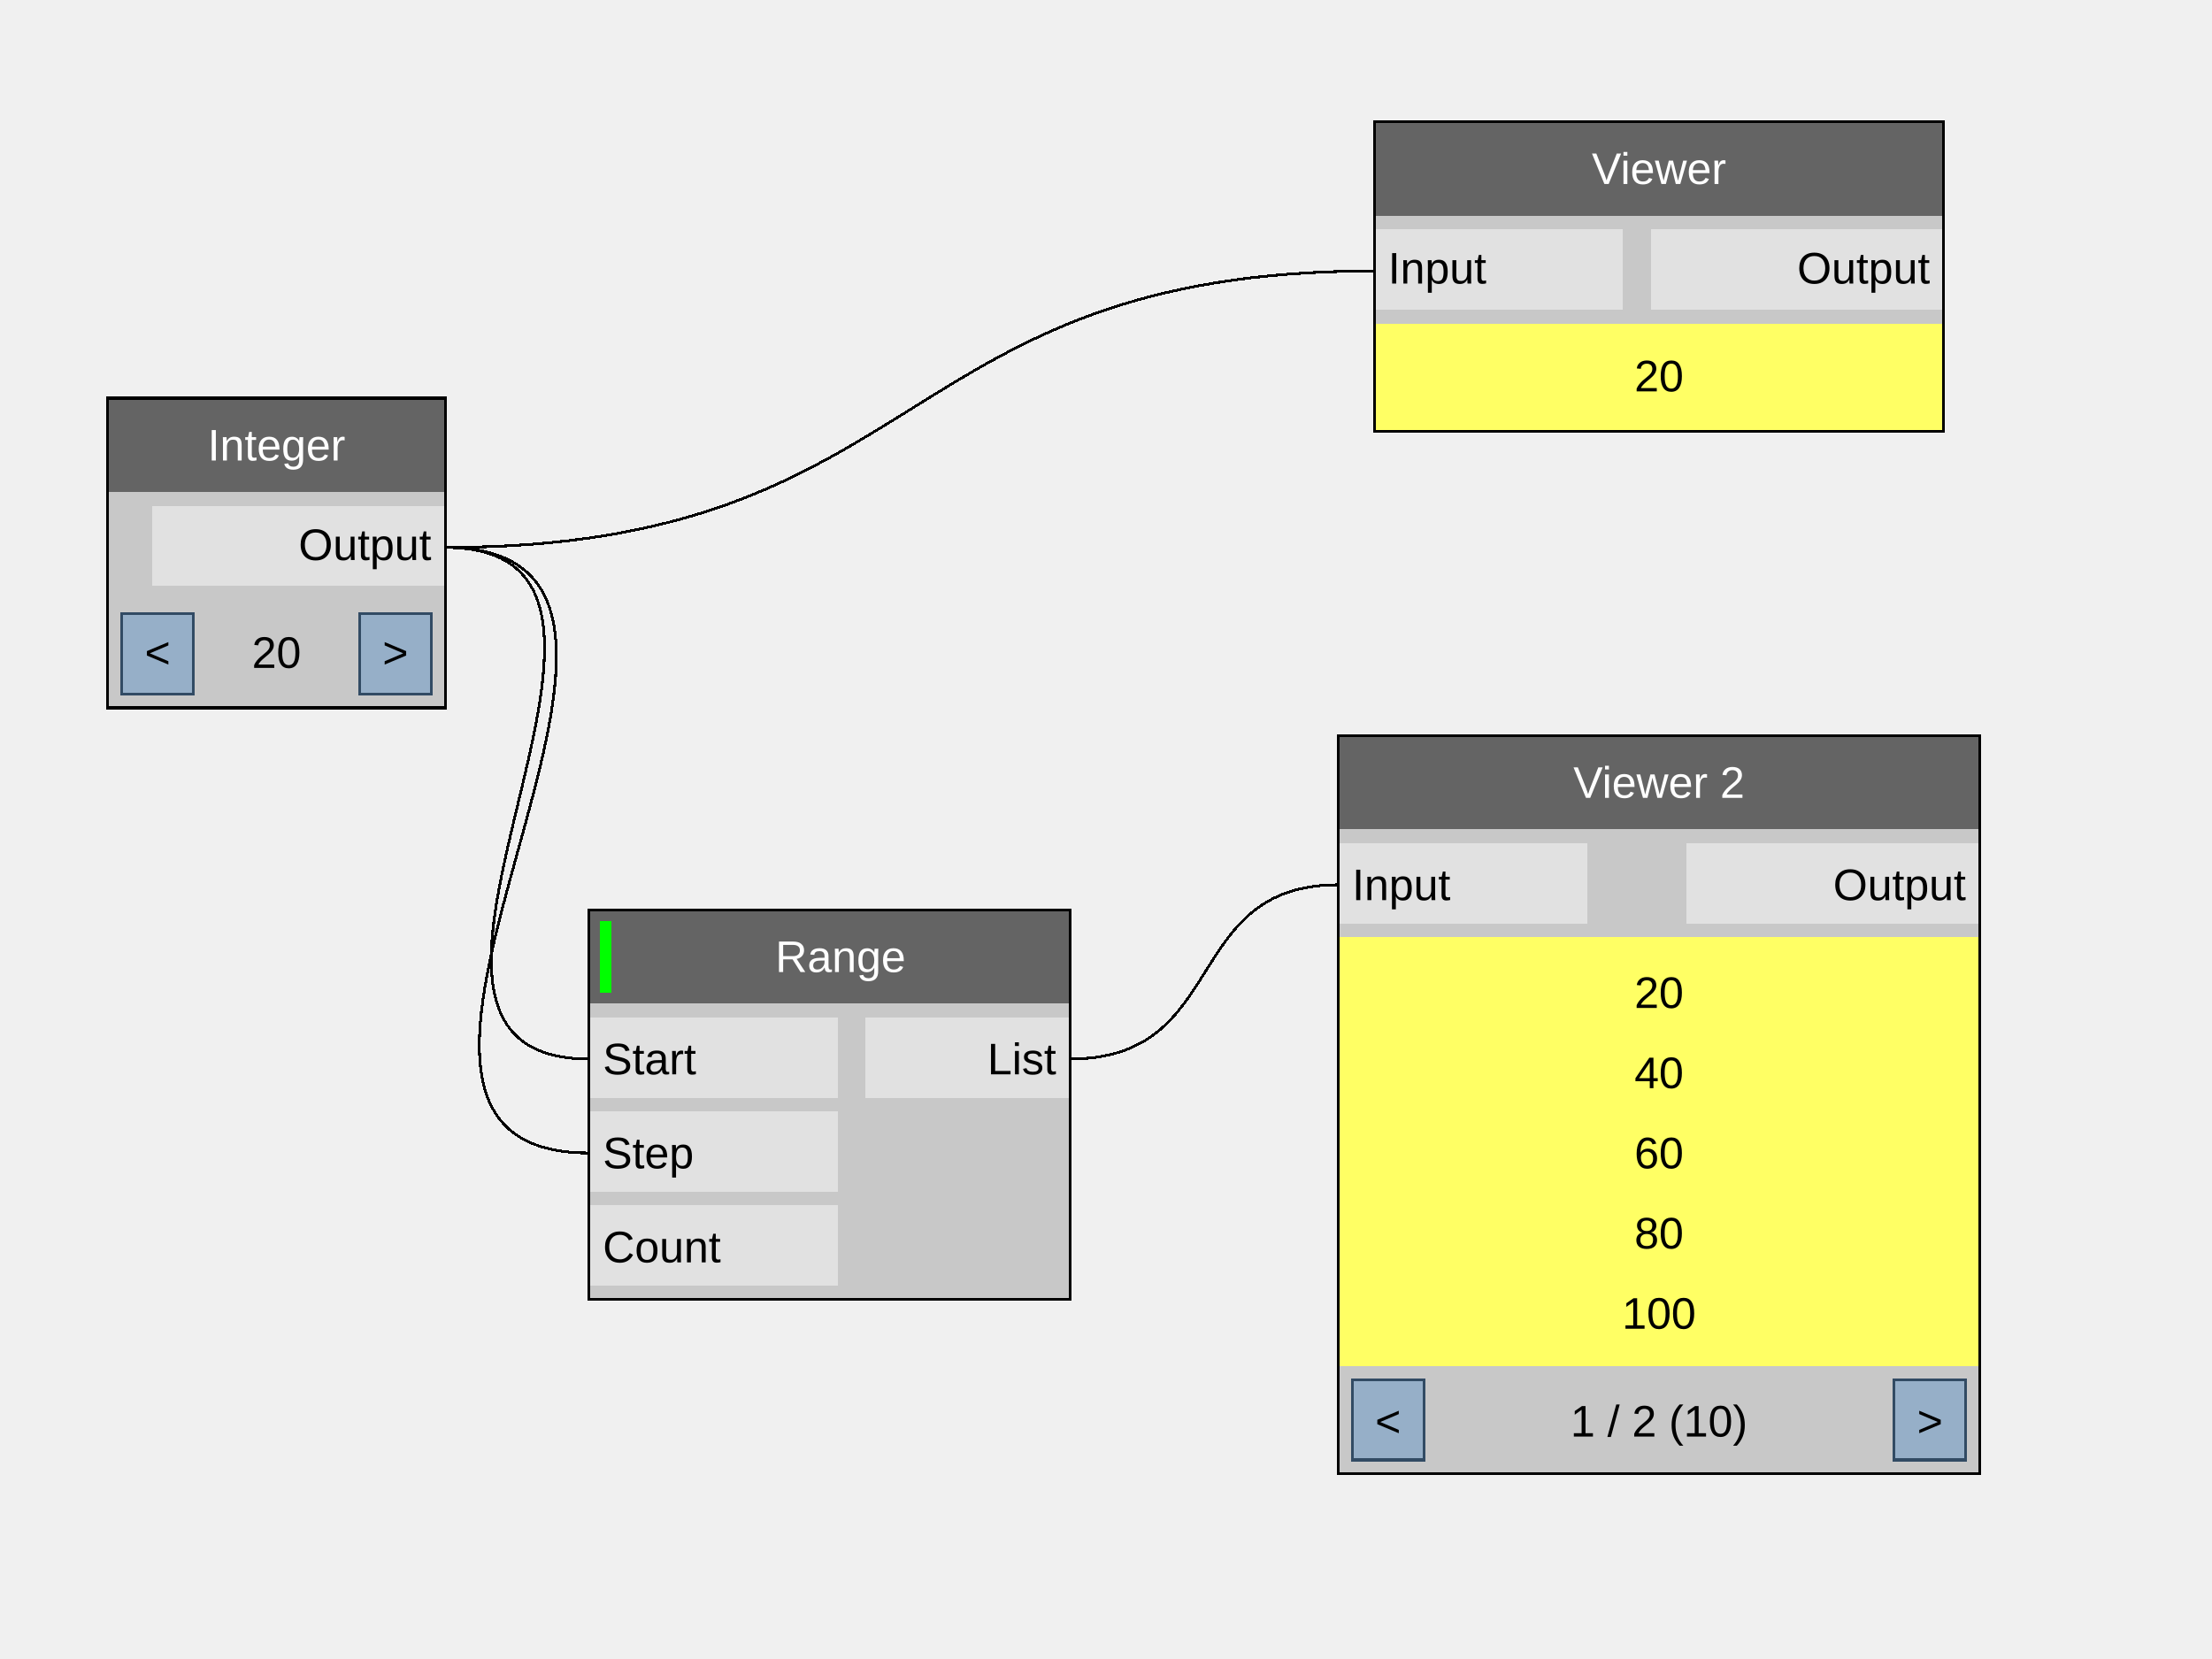
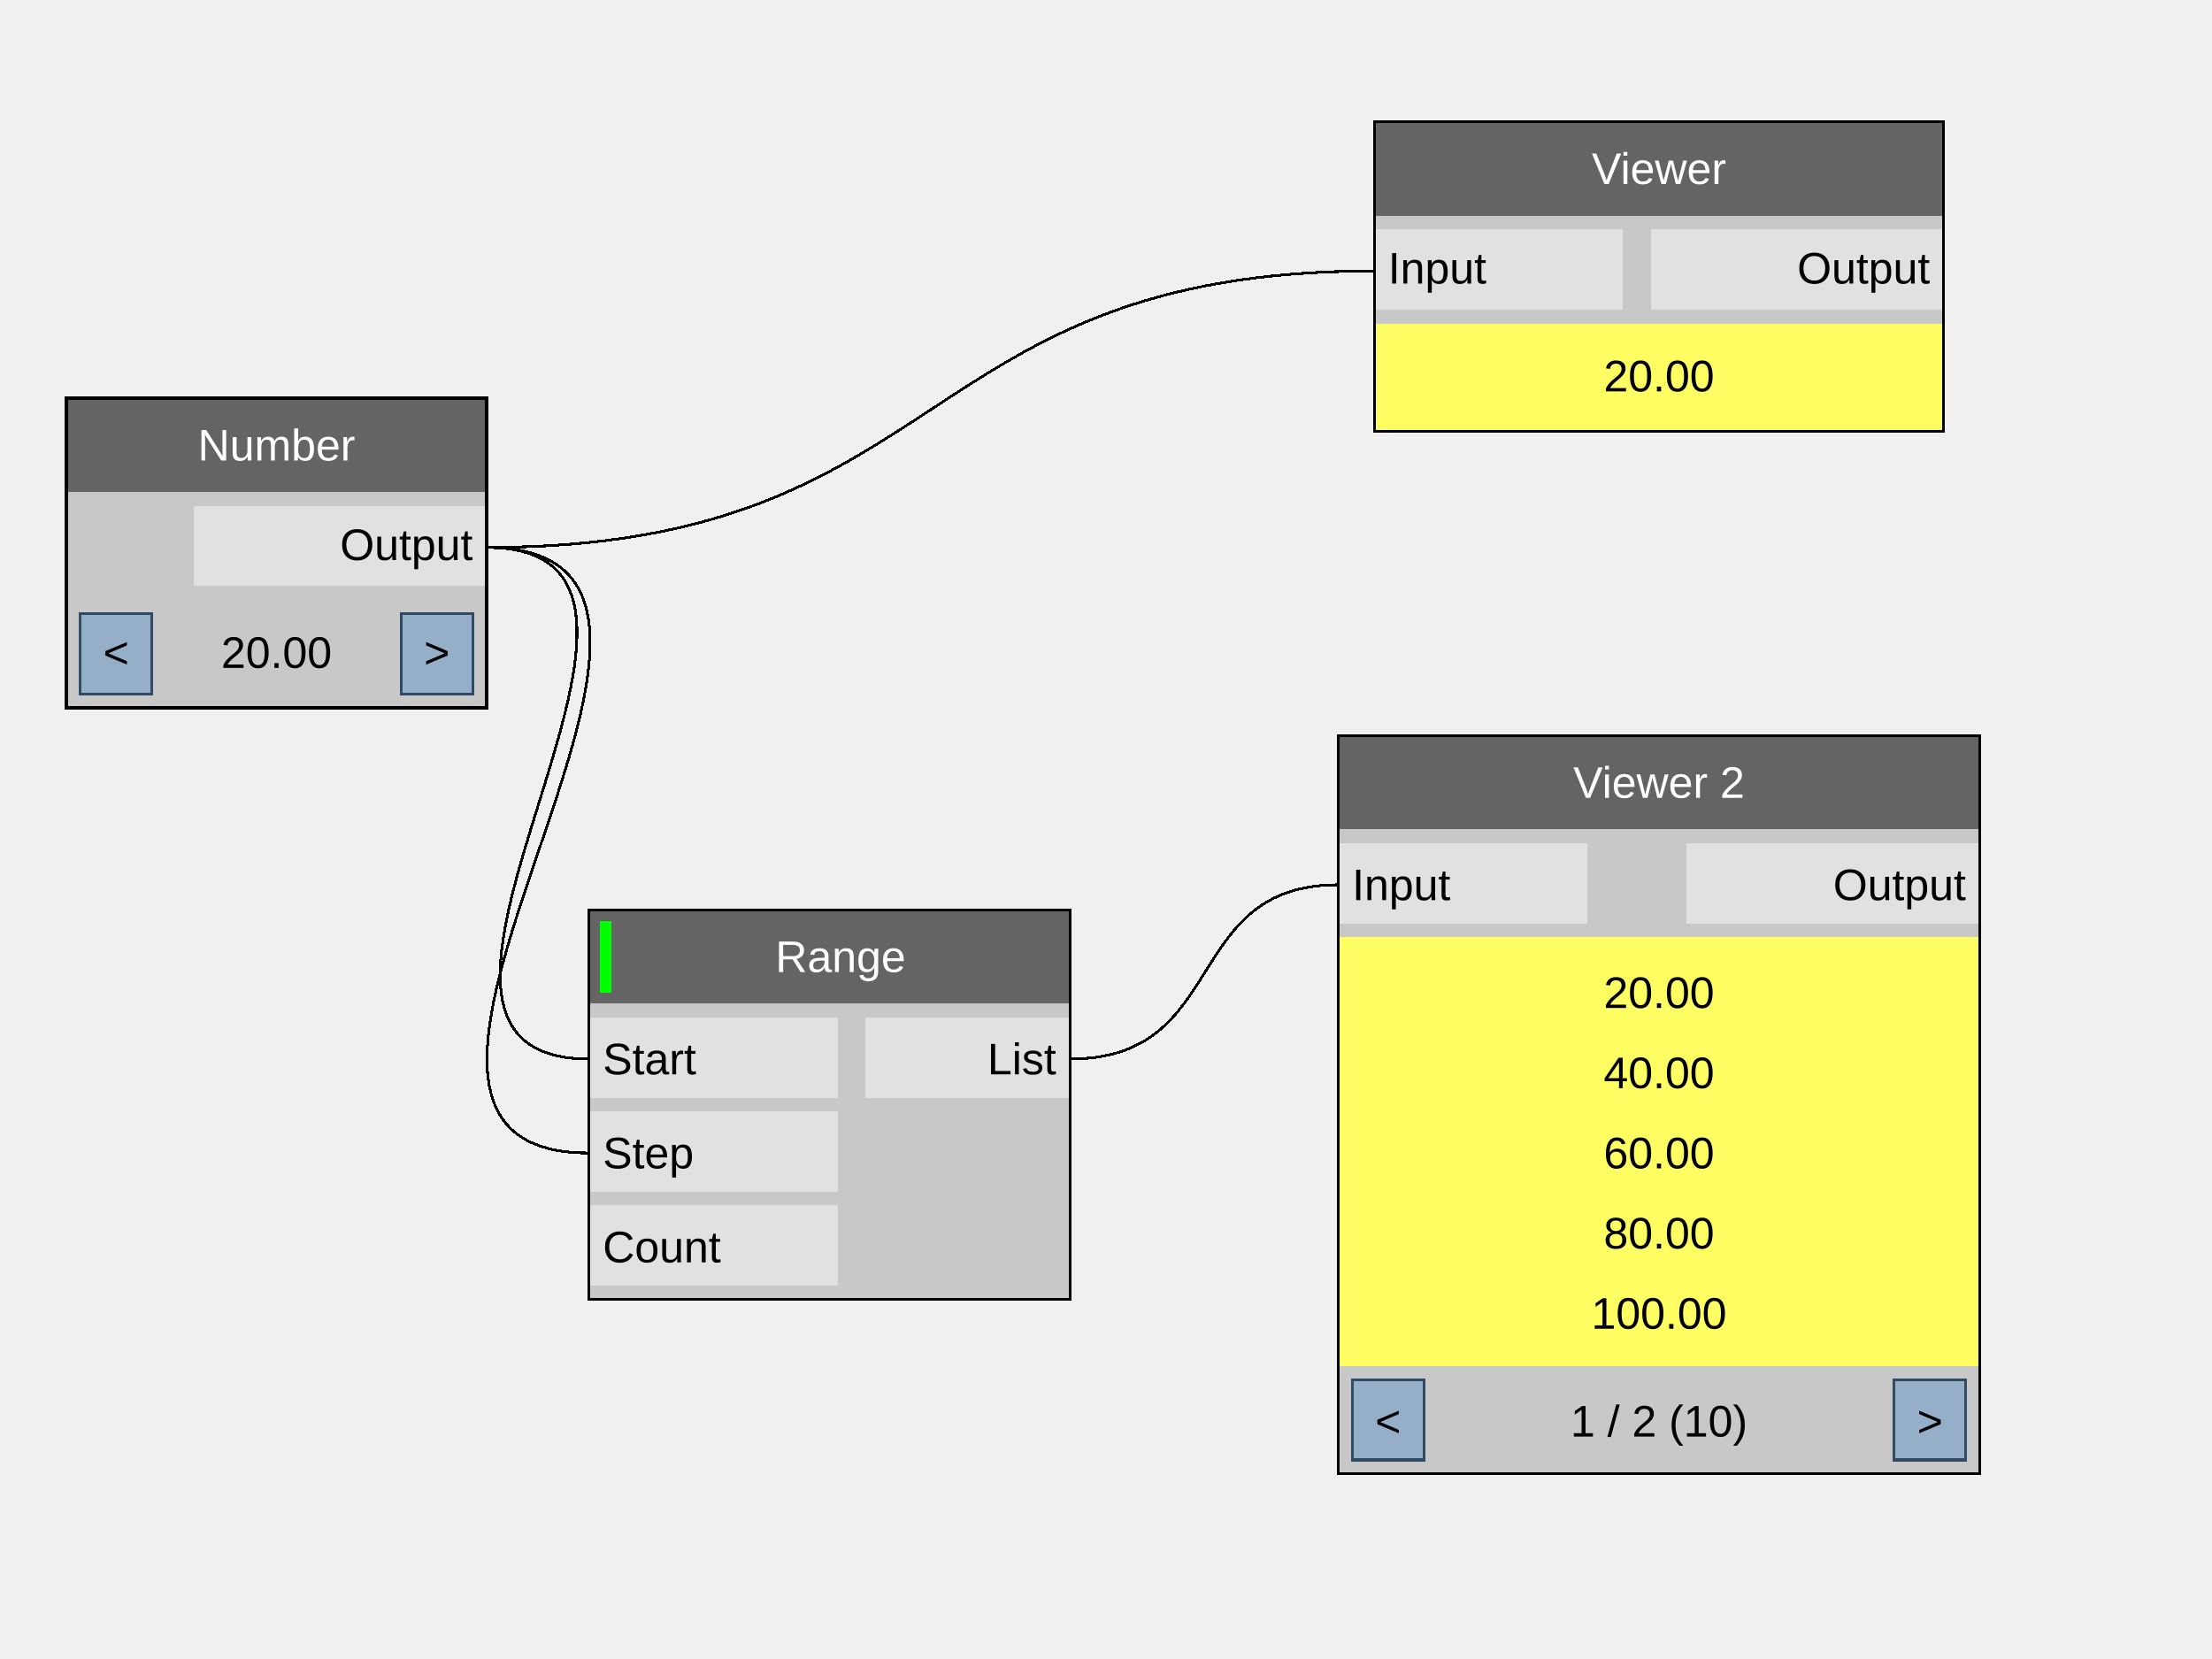
<svg xmlns="http://www.w3.org/2000/svg" version="1.1" width="800" height="600" shape-rendering="crispEdges">
  <rect x="0" y="0" width="800" height="600" style="fill:rgb(240,240,240);" />
-   <path d="M161,198 C258,198 117,383 213,383" style="fill:none;stroke-width:1px;stroke:rgb(0,0,0);" />
-   <path d="M161,198 C274,198 101,417 213,417" style="fill:none;stroke-width:1px;stroke:rgb(0,0,0);" />
-   <path d="M161,198 C337,198 322,98 497,98" style="fill:none;stroke-width:1px;stroke:rgb(0,0,0);" />
+   <path d="M176,198 C271,198 119,383 213,383" style="fill:none;stroke-width:1px;stroke:rgb(0,0,0);" />
+   <path d="M176,198 C288,198 102,417 213,417" style="fill:none;stroke-width:1px;stroke:rgb(0,0,0);" />
+   <path d="M176,198 C345,198 329,98 497,98" style="fill:none;stroke-width:1px;stroke:rgb(0,0,0);" />
  <path d="M387,383 C445,383 427,320 484,320" style="fill:none;stroke-width:1px;stroke:rgb(0,0,0);" />
-   <rect x="39" y="144" width="122" height="34" style="fill:rgb(100,100,100);" />
-   <text x="100" y="161" dominant-baseline="central" text-anchor="middle" style="fill:rgb(255,255,255);font-family:Arial;font-size:16px;">Integer</text>
-   <rect x="39" y="178" width="122" height="39" style="fill:rgb(200,200,200);" />
-   <rect x="55" y="183" width="106" height="29" style="fill:rgb(225,225,225);" />
-   <text x="156" y="197" dominant-baseline="central" text-anchor="end" style="fill:rgb(0,0,0);font-family:Arial;font-size:16px;">Output</text>
-   <rect x="39" y="217" width="122" height="39" style="fill:rgb(200,200,200);" />
-   <text x="100" y="236" dominant-baseline="central" text-anchor="middle" style="fill:rgb(0,0,0);font-family:Arial;font-size:16px;">20</text>
-   <rect x="44" y="222" width="26" height="29" style="fill:rgb(150,175,200);" />
-   <text x="57" y="236" dominant-baseline="central" text-anchor="middle" style="fill:rgb(0,0,0);font-family:Arial;font-size:16px;">&lt;</text>
-   <rect x="44" y="222" width="26" height="29" style="fill:none;stroke-width:1px;stroke:rgb(50,75,100);" />
-   <rect x="130" y="222" width="26" height="29" style="fill:rgb(150,175,200);" />
-   <text x="143" y="236" dominant-baseline="central" text-anchor="middle" style="fill:rgb(0,0,0);font-family:Arial;font-size:16px;">&gt;</text>
-   <rect x="130" y="222" width="26" height="29" style="fill:none;stroke-width:1px;stroke:rgb(50,75,100);" />
-   <rect x="39" y="144" width="122" height="112" style="fill:none;stroke-width:1px;stroke:rgb(0,0,0);" />
+   <rect x="24" y="144" width="152" height="34" style="fill:rgb(100,100,100);" />
+   <text x="100" y="161" dominant-baseline="central" text-anchor="middle" style="fill:rgb(255,255,255);font-family:Arial;font-size:16px;">Number</text>
+   <rect x="24" y="178" width="152" height="39" style="fill:rgb(200,200,200);" />
+   <rect x="70" y="183" width="106" height="29" style="fill:rgb(225,225,225);" />
+   <text x="171" y="197" dominant-baseline="central" text-anchor="end" style="fill:rgb(0,0,0);font-family:Arial;font-size:16px;">Output</text>
+   <rect x="24" y="217" width="152" height="39" style="fill:rgb(200,200,200);" />
+   <text x="100" y="236" dominant-baseline="central" text-anchor="middle" style="fill:rgb(0,0,0);font-family:Arial;font-size:16px;">20.00</text>
+   <rect x="29" y="222" width="26" height="29" style="fill:rgb(150,175,200);" />
+   <text x="42" y="236" dominant-baseline="central" text-anchor="middle" style="fill:rgb(0,0,0);font-family:Arial;font-size:16px;">&lt;</text>
+   <rect x="29" y="222" width="26" height="29" style="fill:none;stroke-width:1px;stroke:rgb(50,75,100);" />
+   <rect x="145" y="222" width="26" height="29" style="fill:rgb(150,175,200);" />
+   <text x="158" y="236" dominant-baseline="central" text-anchor="middle" style="fill:rgb(0,0,0);font-family:Arial;font-size:16px;">&gt;</text>
+   <rect x="145" y="222" width="26" height="29" style="fill:none;stroke-width:1px;stroke:rgb(50,75,100);" />
+   <rect x="24" y="144" width="152" height="112" style="fill:none;stroke-width:1px;stroke:rgb(0,0,0);" />
  <rect x="213" y="329" width="174" height="34" style="fill:rgb(100,100,100);" />
  <text x="304" y="346" dominant-baseline="central" text-anchor="middle" style="fill:rgb(255,255,255);font-family:Arial;font-size:16px;">Range</text>
  <rect x="217" y="333" width="4" height="26" style="fill:rgb(0,255,0);" />
  <rect x="213" y="363" width="174" height="107" style="fill:rgb(200,200,200);" />
  <rect x="213" y="368" width="90" height="29" style="fill:rgb(225,225,225);" />
  <text x="218" y="383" dominant-baseline="central" text-anchor="start" style="fill:rgb(0,0,0);font-family:Arial;font-size:16px;">Start</text>
  <rect x="213" y="402" width="90" height="29" style="fill:rgb(225,225,225);" />
  <text x="218" y="417" dominant-baseline="central" text-anchor="start" style="fill:rgb(0,0,0);font-family:Arial;font-size:16px;">Step</text>
  <rect x="213" y="436" width="90" height="29" style="fill:rgb(225,225,225);" />
  <text x="218" y="451" dominant-baseline="central" text-anchor="start" style="fill:rgb(0,0,0);font-family:Arial;font-size:16px;">Count</text>
  <rect x="313" y="368" width="74" height="29" style="fill:rgb(225,225,225);" />
  <text x="382" y="383" dominant-baseline="central" text-anchor="end" style="fill:rgb(0,0,0);font-family:Arial;font-size:16px;">List</text>
  <rect x="213" y="329" width="174" height="141" style="fill:none;stroke-width:1px;stroke:rgb(0,0,0);" />
  <rect x="497" y="44" width="206" height="34" style="fill:rgb(100,100,100);" />
  <text x="600" y="61" dominant-baseline="central" text-anchor="middle" style="fill:rgb(255,255,255);font-family:Arial;font-size:16px;">Viewer</text>
  <rect x="497" y="78" width="206" height="39" style="fill:rgb(200,200,200);" />
  <rect x="497" y="83" width="90" height="29" style="fill:rgb(225,225,225);" />
  <text x="502" y="97" dominant-baseline="central" text-anchor="start" style="fill:rgb(0,0,0);font-family:Arial;font-size:16px;">Input</text>
  <rect x="597" y="83" width="106" height="29" style="fill:rgb(225,225,225);" />
  <text x="698" y="97" dominant-baseline="central" text-anchor="end" style="fill:rgb(0,0,0);font-family:Arial;font-size:16px;">Output</text>
  <rect x="497" y="117" width="206" height="39" style="fill:rgb(255,255,100);" />
-   <text x="600" y="136" dominant-baseline="central" text-anchor="middle" style="fill:rgb(0,0,0);font-family:Arial;font-size:16px;">20</text>
+   <text x="600" y="136" dominant-baseline="central" text-anchor="middle" style="fill:rgb(0,0,0);font-family:Arial;font-size:16px;">20.00</text>
  <rect x="497" y="44" width="206" height="112" style="fill:none;stroke-width:1px;stroke:rgb(0,0,0);" />
  <rect x="484" y="266" width="232" height="34" style="fill:rgb(100,100,100);" />
  <text x="600" y="283" dominant-baseline="central" text-anchor="middle" style="fill:rgb(255,255,255);font-family:Arial;font-size:16px;">Viewer 2</text>
  <rect x="484" y="300" width="232" height="39" style="fill:rgb(200,200,200);" />
  <rect x="484" y="305" width="90" height="29" style="fill:rgb(225,225,225);" />
  <text x="489" y="320" dominant-baseline="central" text-anchor="start" style="fill:rgb(0,0,0);font-family:Arial;font-size:16px;">Input</text>
  <rect x="610" y="305" width="106" height="29" style="fill:rgb(225,225,225);" />
  <text x="711" y="320" dominant-baseline="central" text-anchor="end" style="fill:rgb(0,0,0);font-family:Arial;font-size:16px;">Output</text>
  <rect x="484" y="339" width="232" height="155" style="fill:rgb(255,255,100);" />
-   <text x="600" y="359" dominant-baseline="central" text-anchor="middle" style="fill:rgb(0,0,0);font-family:Arial;font-size:16px;">20</text>
-   <text x="600" y="388" dominant-baseline="central" text-anchor="middle" style="fill:rgb(0,0,0);font-family:Arial;font-size:16px;">40</text>
-   <text x="600" y="417" dominant-baseline="central" text-anchor="middle" style="fill:rgb(0,0,0);font-family:Arial;font-size:16px;">60</text>
-   <text x="600" y="446" dominant-baseline="central" text-anchor="middle" style="fill:rgb(0,0,0);font-family:Arial;font-size:16px;">80</text>
-   <text x="600" y="475" dominant-baseline="central" text-anchor="middle" style="fill:rgb(0,0,0);font-family:Arial;font-size:16px;">100</text>
+   <text x="600" y="359" dominant-baseline="central" text-anchor="middle" style="fill:rgb(0,0,0);font-family:Arial;font-size:16px;">20.00</text>
+   <text x="600" y="388" dominant-baseline="central" text-anchor="middle" style="fill:rgb(0,0,0);font-family:Arial;font-size:16px;">40.00</text>
+   <text x="600" y="417" dominant-baseline="central" text-anchor="middle" style="fill:rgb(0,0,0);font-family:Arial;font-size:16px;">60.00</text>
+   <text x="600" y="446" dominant-baseline="central" text-anchor="middle" style="fill:rgb(0,0,0);font-family:Arial;font-size:16px;">80.00</text>
+   <text x="600" y="475" dominant-baseline="central" text-anchor="middle" style="fill:rgb(0,0,0);font-family:Arial;font-size:16px;">100.00</text>
  <rect x="484" y="494" width="232" height="39" style="fill:rgb(200,200,200);" />
  <text x="600" y="514" dominant-baseline="central" text-anchor="middle" style="fill:rgb(0,0,0);font-family:Arial;font-size:16px;">1 / 2 (10)</text>
  <rect x="489" y="499" width="26" height="29" style="fill:rgb(150,175,200);" />
  <text x="502" y="514" dominant-baseline="central" text-anchor="middle" style="fill:rgb(0,0,0);font-family:Arial;font-size:16px;">&lt;</text>
  <rect x="489" y="499" width="26" height="29" style="fill:none;stroke-width:1px;stroke:rgb(50,75,100);" />
  <rect x="685" y="499" width="26" height="29" style="fill:rgb(150,175,200);" />
  <text x="698" y="514" dominant-baseline="central" text-anchor="middle" style="fill:rgb(0,0,0);font-family:Arial;font-size:16px;">&gt;</text>
  <rect x="685" y="499" width="26" height="29" style="fill:none;stroke-width:1px;stroke:rgb(50,75,100);" />
  <rect x="484" y="266" width="232" height="267" style="fill:none;stroke-width:1px;stroke:rgb(0,0,0);" />
</svg>
